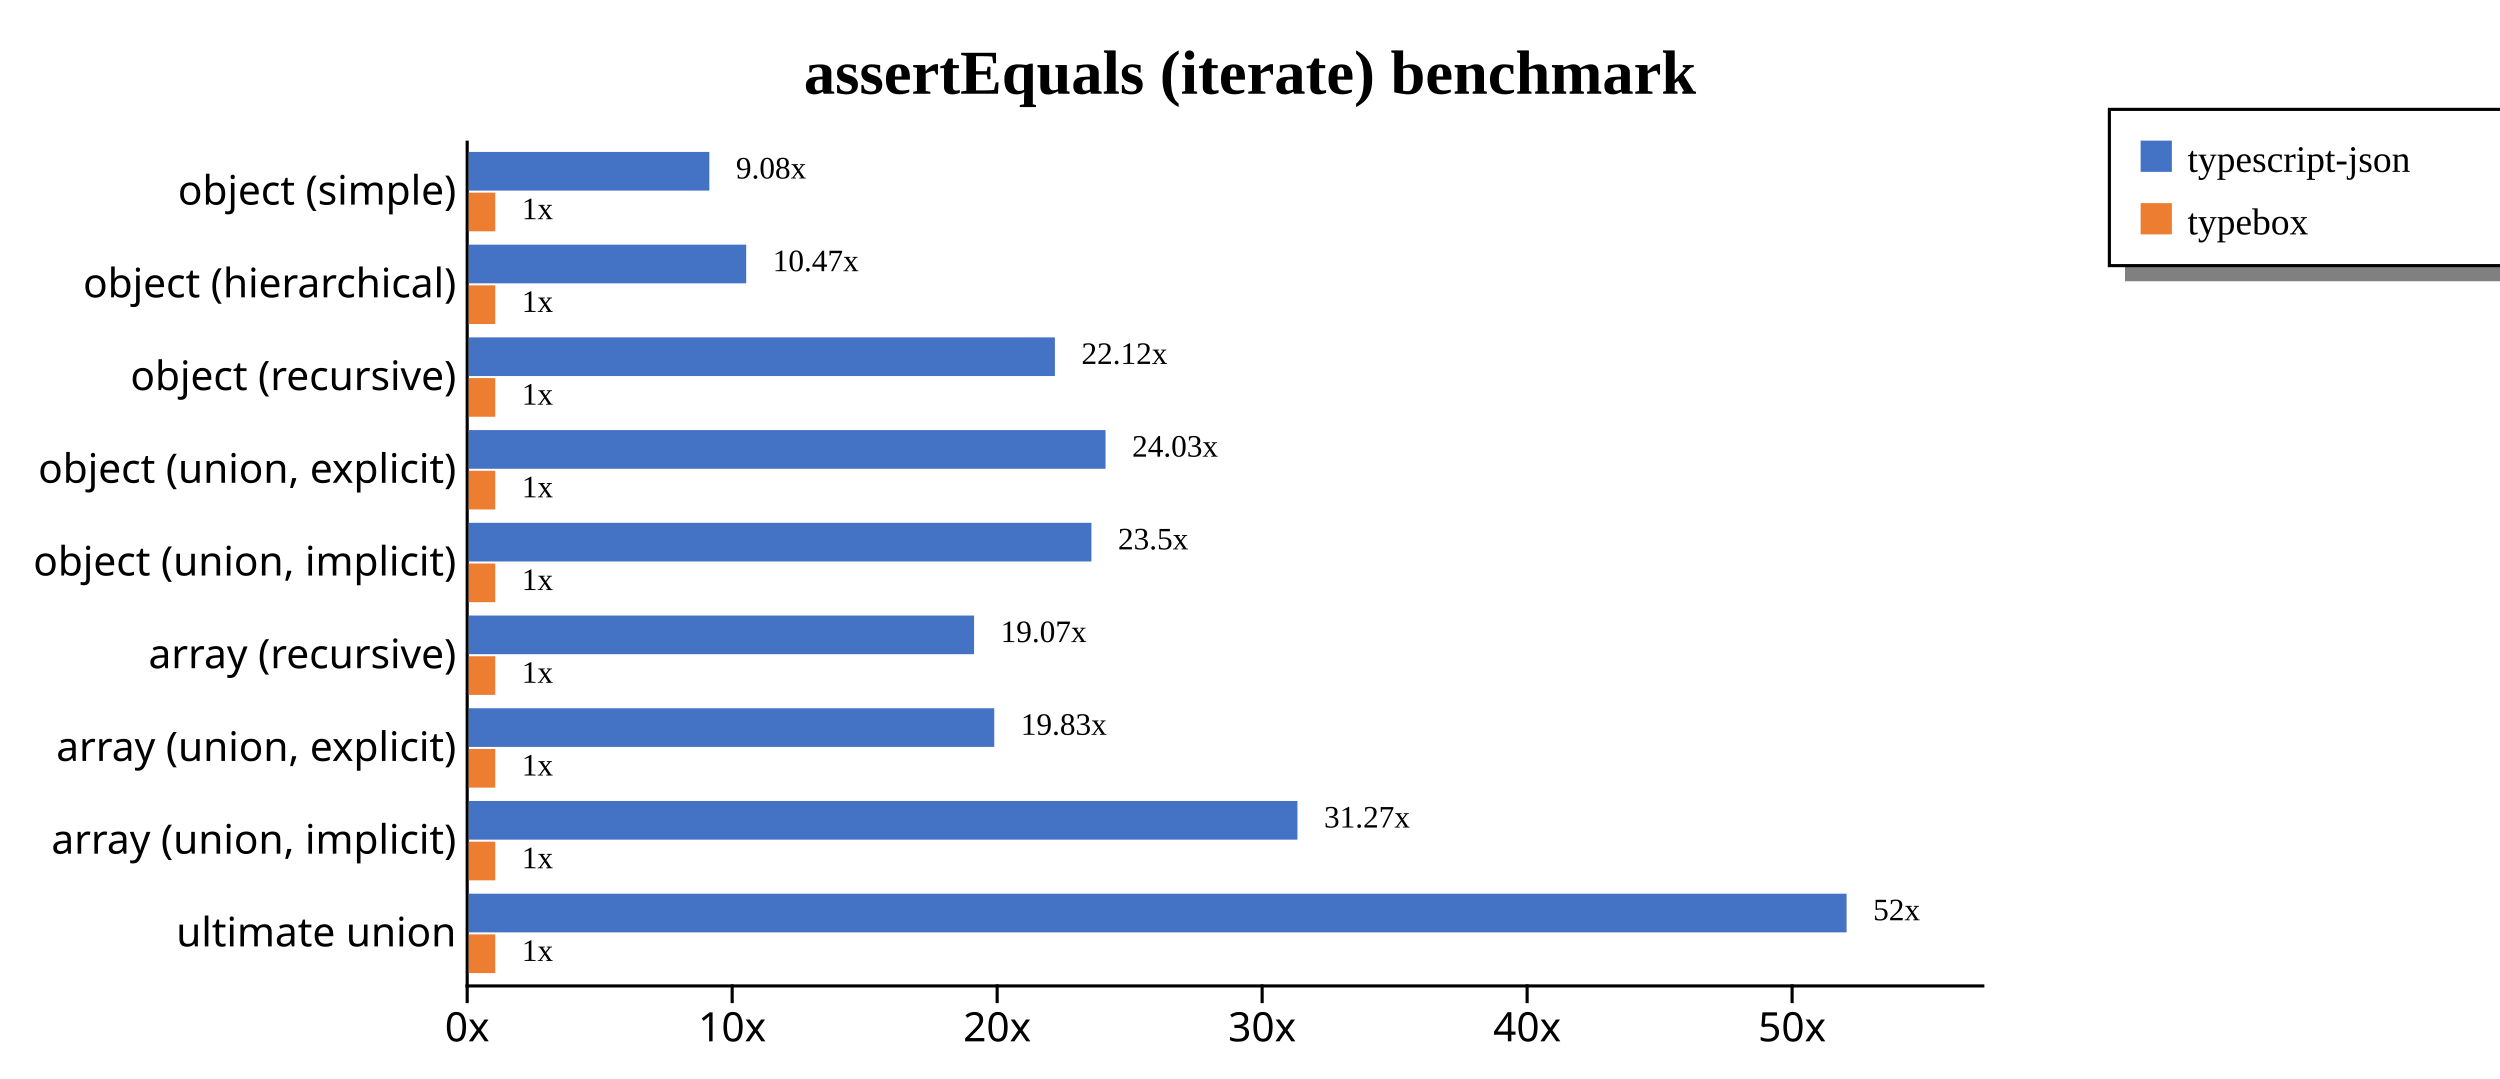
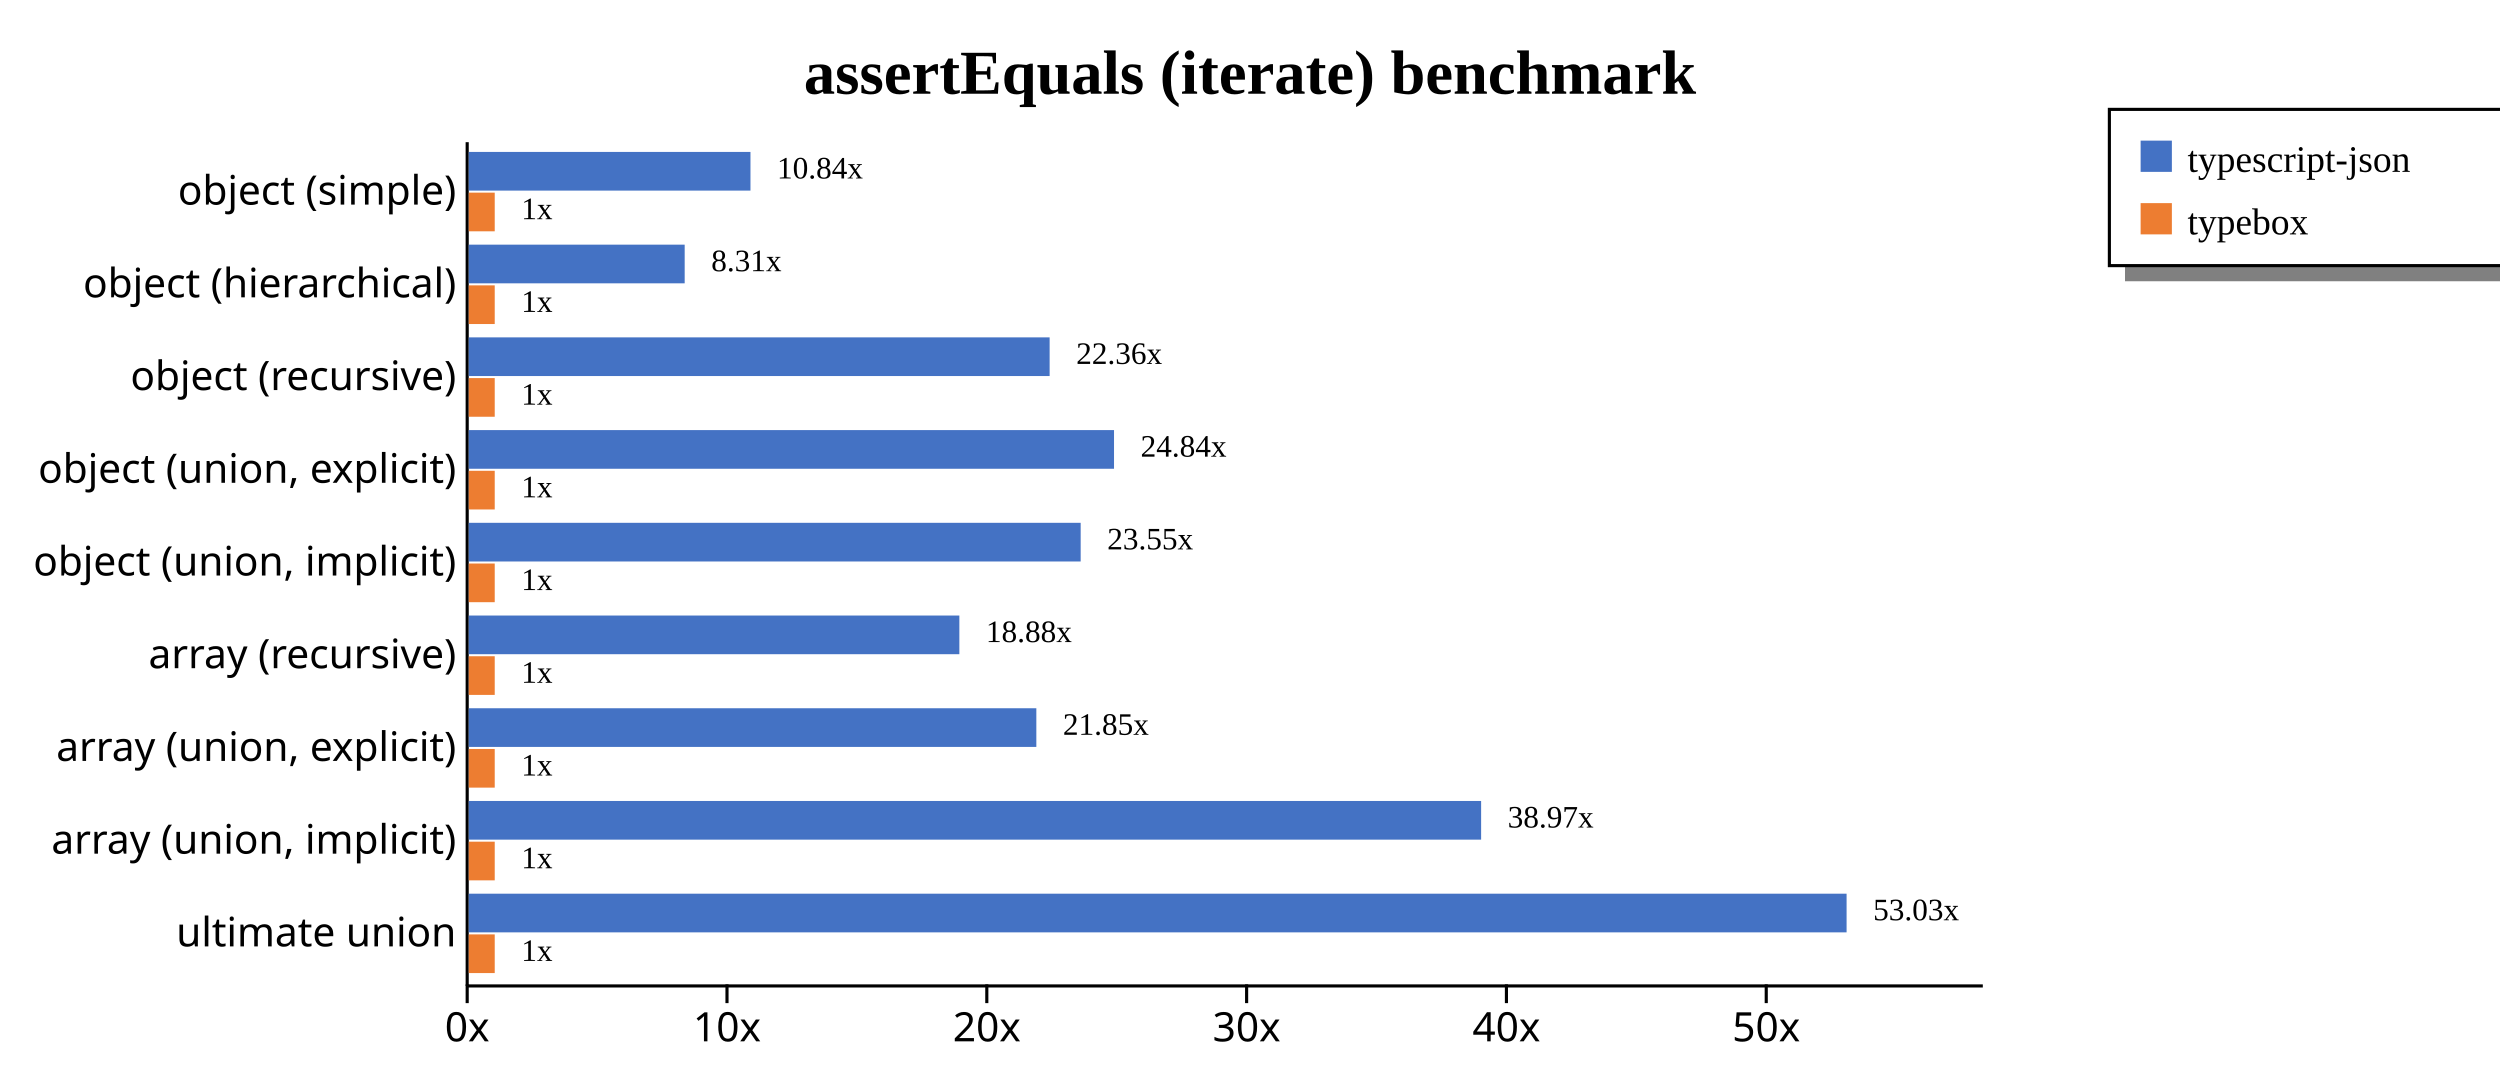
<svg xmlns="http://www.w3.org/2000/svg" width="800" height="345" style="background-color: white;">
  <g class="y axis" transform="translate(149,45)" fill="none" font-size="10" font-family="sans-serif" text-anchor="end" style="font-size: 13px;">
-     <path class="domain" stroke="#000" d="M0,0.5H0.5V270.5H0" />
+     <path class="domain" stroke="currentColor" d="M0.5,0.5V270.5" />
    <g class="tick" opacity="1" transform="translate(0,16.31868)" style="font-size: 13px;">
-       <line stroke="#000" x2="0" />
-       <text fill="#000" x="-3" dy="0.32em">object (simple)    </text>
+       <line stroke="currentColor" x2="0" />
+       <text fill="currentColor" x="-3" dy="0.32em">object (simple)    </text>
    </g>
    <g class="tick" opacity="1" transform="translate(0,45.98901)" style="font-size: 13px;">
-       <line stroke="#000" x2="0" />
-       <text fill="#000" x="-3" dy="0.32em">object (hierarchical)    </text>
+       <line stroke="currentColor" x2="0" />
+       <text fill="currentColor" x="-3" dy="0.32em">object (hierarchical)    </text>
    </g>
    <g class="tick" opacity="1" transform="translate(0,75.65934)" style="font-size: 13px;">
-       <line stroke="#000" x2="0" />
-       <text fill="#000" x="-3" dy="0.32em">object (recursive)    </text>
+       <line stroke="currentColor" x2="0" />
+       <text fill="currentColor" x="-3" dy="0.32em">object (recursive)    </text>
    </g>
    <g class="tick" opacity="1" transform="translate(0,105.3297)" style="font-size: 13px;">
-       <line stroke="#000" x2="0" />
-       <text fill="#000" x="-3" dy="0.32em">object (union, explicit)    </text>
+       <line stroke="currentColor" x2="0" />
+       <text fill="currentColor" x="-3" dy="0.32em">object (union, explicit)    </text>
    </g>
    <g class="tick" opacity="1" transform="translate(0,135)" style="font-size: 13px;">
-       <line stroke="#000" x2="0" />
-       <text fill="#000" x="-3" dy="0.32em">object (union, implicit)    </text>
+       <line stroke="currentColor" x2="0" />
+       <text fill="currentColor" x="-3" dy="0.32em">object (union, implicit)    </text>
    </g>
    <g class="tick" opacity="1" transform="translate(0,164.6703)" style="font-size: 13px;">
-       <line stroke="#000" x2="0" />
-       <text fill="#000" x="-3" dy="0.32em">array (recursive)    </text>
+       <line stroke="currentColor" x2="0" />
+       <text fill="currentColor" x="-3" dy="0.32em">array (recursive)    </text>
    </g>
    <g class="tick" opacity="1" transform="translate(0,194.3407)" style="font-size: 13px;">
-       <line stroke="#000" x2="0" />
-       <text fill="#000" x="-3" dy="0.32em">array (union, explicit)    </text>
+       <line stroke="currentColor" x2="0" />
+       <text fill="currentColor" x="-3" dy="0.32em">array (union, explicit)    </text>
    </g>
    <g class="tick" opacity="1" transform="translate(0,224.011)" style="font-size: 13px;">
-       <line stroke="#000" x2="0" />
-       <text fill="#000" x="-3" dy="0.32em">array (union, implicit)    </text>
+       <line stroke="currentColor" x2="0" />
+       <text fill="currentColor" x="-3" dy="0.32em">array (union, implicit)    </text>
    </g>
    <g class="tick" opacity="1" transform="translate(0,253.6813)" style="font-size: 13px;">
-       <line stroke="#000" x2="0" />
-       <text fill="#000" x="-3" dy="0.32em">ultimate union    </text>
+       <line stroke="currentColor" x2="0" />
+       <text fill="currentColor" x="-3" dy="0.32em">ultimate union    </text>
    </g>
  </g>
  <g class="x axis" transform="translate(149,315)" fill="none" font-size="10" font-family="sans-serif" text-anchor="middle" style="font-size: 13px;">
-     <path class="domain" stroke="#000" d="M0.5,0V0.5H485.5V0" />
+     <path class="domain" stroke="currentColor" d="M0.5,0.5H485.5" />
    <g class="tick" opacity="1" transform="translate(0.5,0)" style="font-size: 13px;">
-       <line stroke="#000" y2="6" />
-       <text fill="#000" y="9" dy="0.71em">0x</text>
+       <line stroke="currentColor" y2="6" />
+       <text fill="currentColor" y="9" dy="0.71em">0x</text>
    </g>
-     <g class="tick" opacity="1" transform="translate(85.29457,0)" style="font-size: 13px;">
-       <line stroke="#000" y2="6" />
-       <text fill="#000" y="9" dy="0.71em">10x</text>
+     <g class="tick" opacity="1" transform="translate(83.63928,0)" style="font-size: 13px;">
+       <line stroke="currentColor" y2="6" />
+       <text fill="currentColor" y="9" dy="0.71em">10x</text>
    </g>
-     <g class="tick" opacity="1" transform="translate(170.0891,0)" style="font-size: 13px;">
-       <line stroke="#000" y2="6" />
-       <text fill="#000" y="9" dy="0.71em">20x</text>
+     <g class="tick" opacity="1" transform="translate(166.7786,0)" style="font-size: 13px;">
+       <line stroke="currentColor" y2="6" />
+       <text fill="currentColor" y="9" dy="0.71em">20x</text>
    </g>
-     <g class="tick" opacity="1" transform="translate(254.8837,0)" style="font-size: 13px;">
-       <line stroke="#000" y2="6" />
-       <text fill="#000" y="9" dy="0.71em">30x</text>
+     <g class="tick" opacity="1" transform="translate(249.9178,0)" style="font-size: 13px;">
+       <line stroke="currentColor" y2="6" />
+       <text fill="currentColor" y="9" dy="0.71em">30x</text>
    </g>
-     <g class="tick" opacity="1" transform="translate(339.6783,0)" style="font-size: 13px;">
-       <line stroke="#000" y2="6" />
-       <text fill="#000" y="9" dy="0.71em">40x</text>
+     <g class="tick" opacity="1" transform="translate(333.0571,0)" style="font-size: 13px;">
+       <line stroke="currentColor" y2="6" />
+       <text fill="currentColor" y="9" dy="0.71em">40x</text>
    </g>
-     <g class="tick" opacity="1" transform="translate(424.4729,0)" style="font-size: 13px;">
-       <line stroke="#000" y2="6" />
-       <text fill="#000" y="9" dy="0.71em">50x</text>
+     <g class="tick" opacity="1" transform="translate(416.1964,0)" style="font-size: 13px;">
+       <line stroke="currentColor" y2="6" />
+       <text fill="currentColor" y="9" dy="0.71em">50x</text>
    </g>
  </g>
  <text transform="translate(400, 30)" style="text-anchor: middle; font-size: 20px; font-weight: bold;">assertEquals (iterate) benchmark</text>
  <rect x="680" y="85" width="200" height="5" fill="gray" />
  <rect x="675" y="35" width="200" height="50" fill="none" stroke="black" />
  <rect x="685" y="45" width="10" height="10" style="fill: #4472c4;" />
  <text x="700" y="55" style="font-size: 12px;">typescript-json</text>
  <rect x="685" y="65" width="10" height="10" style="fill: #ed7d31;" />
  <text x="700" y="75" style="font-size: 12px;">typebox</text>
  <g style="font-size: 13px;">
    <g style="font-size: 13px;">
-       <rect x="150" y="48.618" width="76.988" height="12.375" fill="#4472c4" />
-       <rect x="150" y="61.644" width="8.479" height="12.375" fill="#ed7d31" />
-       <text class="label" x="235.488" y="57.118" font-size="10px">9.08x</text>
-       <text class="label" x="166.979" y="70.144" font-size="10px">1x</text>
+       <rect x="150" y="48.618" width="90.152" height="12.375" fill="#4472c4" />
+       <rect x="150" y="61.644" width="8.314" height="12.375" fill="#ed7d31" />
+       <text class="label" x="248.652" y="57.118" font-size="10px">10.84x</text>
+       <text class="label" x="166.814" y="70.144" font-size="10px">1x</text>
+       <text class="label" x="245.152" y="58.618" font-size="8px" />
+       <text class="label" x="163.314" y="71.644" font-size="8px" />
    </g>
    <g style="font-size: 13px;">
-       <rect x="150" y="78.289" width="88.782" height="12.375" fill="#4472c4" />
-       <rect x="150" y="91.315" width="8.479" height="12.375" fill="#ed7d31" />
-       <text class="label" x="247.282" y="86.789" font-size="10px">10.47x</text>
-       <text class="label" x="166.979" y="99.815" font-size="10px">1x</text>
+       <rect x="150" y="78.289" width="69.097" height="12.375" fill="#4472c4" />
+       <rect x="150" y="91.315" width="8.314" height="12.375" fill="#ed7d31" />
+       <text class="label" x="227.597" y="86.789" font-size="10px">8.31x</text>
+       <text class="label" x="166.814" y="99.815" font-size="10px">1x</text>
+       <text class="label" x="224.097" y="88.289" font-size="8px" />
+       <text class="label" x="163.314" y="101.315" font-size="8px" />
    </g>
    <g style="font-size: 13px;">
-       <rect x="150" y="107.959" width="187.567" height="12.375" fill="#4472c4" />
-       <rect x="150" y="120.985" width="8.479" height="12.375" fill="#ed7d31" />
-       <text class="label" x="346.067" y="116.459" font-size="10px">22.12x</text>
-       <text class="label" x="166.979" y="129.485" font-size="10px">1x</text>
+       <rect x="150" y="107.959" width="185.881" height="12.375" fill="#4472c4" />
+       <rect x="150" y="120.985" width="8.314" height="12.375" fill="#ed7d31" />
+       <text class="label" x="344.381" y="116.459" font-size="10px">22.36x</text>
+       <text class="label" x="166.814" y="129.485" font-size="10px">1x</text>
+       <text class="label" x="340.881" y="117.959" font-size="8px" />
+       <text class="label" x="163.314" y="130.985" font-size="8px" />
    </g>
    <g style="font-size: 13px;">
-       <rect x="150" y="137.629" width="203.775" height="12.375" fill="#4472c4" />
-       <rect x="150" y="150.655" width="8.479" height="12.375" fill="#ed7d31" />
-       <text class="label" x="362.275" y="146.129" font-size="10px">24.03x</text>
-       <text class="label" x="166.979" y="159.155" font-size="10px">1x</text>
+       <rect x="150" y="137.629" width="206.487" height="12.375" fill="#4472c4" />
+       <rect x="150" y="150.655" width="8.314" height="12.375" fill="#ed7d31" />
+       <text class="label" x="364.987" y="146.129" font-size="10px">24.84x</text>
+       <text class="label" x="166.814" y="159.155" font-size="10px">1x</text>
+       <text class="label" x="361.487" y="147.629" font-size="8px" />
+       <text class="label" x="163.314" y="160.655" font-size="8px" />
    </g>
    <g style="font-size: 13px;">
-       <rect x="150" y="167.3" width="199.249" height="12.375" fill="#4472c4" />
-       <rect x="150" y="180.326" width="8.479" height="12.375" fill="#ed7d31" />
-       <text class="label" x="357.749" y="175.8" font-size="10px">23.5x</text>
-       <text class="label" x="166.979" y="188.826" font-size="10px">1x</text>
+       <rect x="150" y="167.3" width="195.814" height="12.375" fill="#4472c4" />
+       <rect x="150" y="180.326" width="8.314" height="12.375" fill="#ed7d31" />
+       <text class="label" x="354.314" y="175.8" font-size="10px">23.55x</text>
+       <text class="label" x="166.814" y="188.826" font-size="10px">1x</text>
+       <text class="label" x="350.814" y="177.3" font-size="8px" />
+       <text class="label" x="163.314" y="190.326" font-size="8px" />
    </g>
    <g style="font-size: 13px;">
-       <rect x="150" y="196.97" width="161.7" height="12.375" fill="#4472c4" />
-       <rect x="150" y="209.996" width="8.479" height="12.375" fill="#ed7d31" />
-       <text class="label" x="320.2" y="205.47" font-size="10px">19.07x</text>
-       <text class="label" x="166.979" y="218.496" font-size="10px">1x</text>
+       <rect x="150" y="196.97" width="156.995" height="12.375" fill="#4472c4" />
+       <rect x="150" y="209.996" width="8.314" height="12.375" fill="#ed7d31" />
+       <text class="label" x="315.495" y="205.47" font-size="10px">18.88x</text>
+       <text class="label" x="166.814" y="218.496" font-size="10px">1x</text>
+       <text class="label" x="311.995" y="206.97" font-size="8px" />
+       <text class="label" x="163.314" y="219.996" font-size="8px" />
    </g>
    <g style="font-size: 13px;">
-       <rect x="150" y="226.64" width="168.161" height="12.375" fill="#4472c4" />
-       <rect x="150" y="239.666" width="8.479" height="12.375" fill="#ed7d31" />
-       <text class="label" x="326.661" y="235.14" font-size="10px">19.83x</text>
-       <text class="label" x="166.979" y="248.166" font-size="10px">1x</text>
+       <rect x="150" y="226.64" width="181.629" height="12.375" fill="#4472c4" />
+       <rect x="150" y="239.666" width="8.314" height="12.375" fill="#ed7d31" />
+       <text class="label" x="340.129" y="235.14" font-size="10px">21.85x</text>
+       <text class="label" x="166.814" y="248.166" font-size="10px">1x</text>
+       <text class="label" x="336.629" y="236.64" font-size="8px" />
+       <text class="label" x="163.314" y="249.666" font-size="8px" />
    </g>
    <g style="font-size: 13px;">
-       <rect x="150" y="256.311" width="265.183" height="12.375" fill="#4472c4" />
-       <rect x="150" y="269.337" width="8.479" height="12.375" fill="#ed7d31" />
-       <text class="label" x="423.683" y="264.811" font-size="10px">31.27x</text>
-       <text class="label" x="166.979" y="277.837" font-size="10px">1x</text>
+       <rect x="150" y="256.311" width="323.959" height="12.375" fill="#4472c4" />
+       <rect x="150" y="269.337" width="8.314" height="12.375" fill="#ed7d31" />
+       <text class="label" x="482.459" y="264.811" font-size="10px">38.97x</text>
+       <text class="label" x="166.814" y="277.837" font-size="10px">1x</text>
+       <text class="label" x="478.959" y="266.311" font-size="8px" />
+       <text class="label" x="163.314" y="279.337" font-size="8px" />
    </g>
    <g style="font-size: 13px;">
      <rect x="150" y="285.981" width="440.909" height="12.375" fill="#4472c4" />
-       <rect x="150" y="299.007" width="8.479" height="12.375" fill="#ed7d31" />
-       <text class="label" x="599.409" y="294.481" font-size="10px">52x</text>
-       <text class="label" x="166.979" y="307.507" font-size="10px">1x</text>
+       <rect x="150" y="299.007" width="8.314" height="12.375" fill="#ed7d31" />
+       <text class="label" x="599.409" y="294.481" font-size="10px">53.03x</text>
+       <text class="label" x="166.814" y="307.507" font-size="10px">1x</text>
+       <text class="label" x="595.909" y="295.981" font-size="8px" />
+       <text class="label" x="163.314" y="309.007" font-size="8px" />
    </g>
  </g>
</svg>
